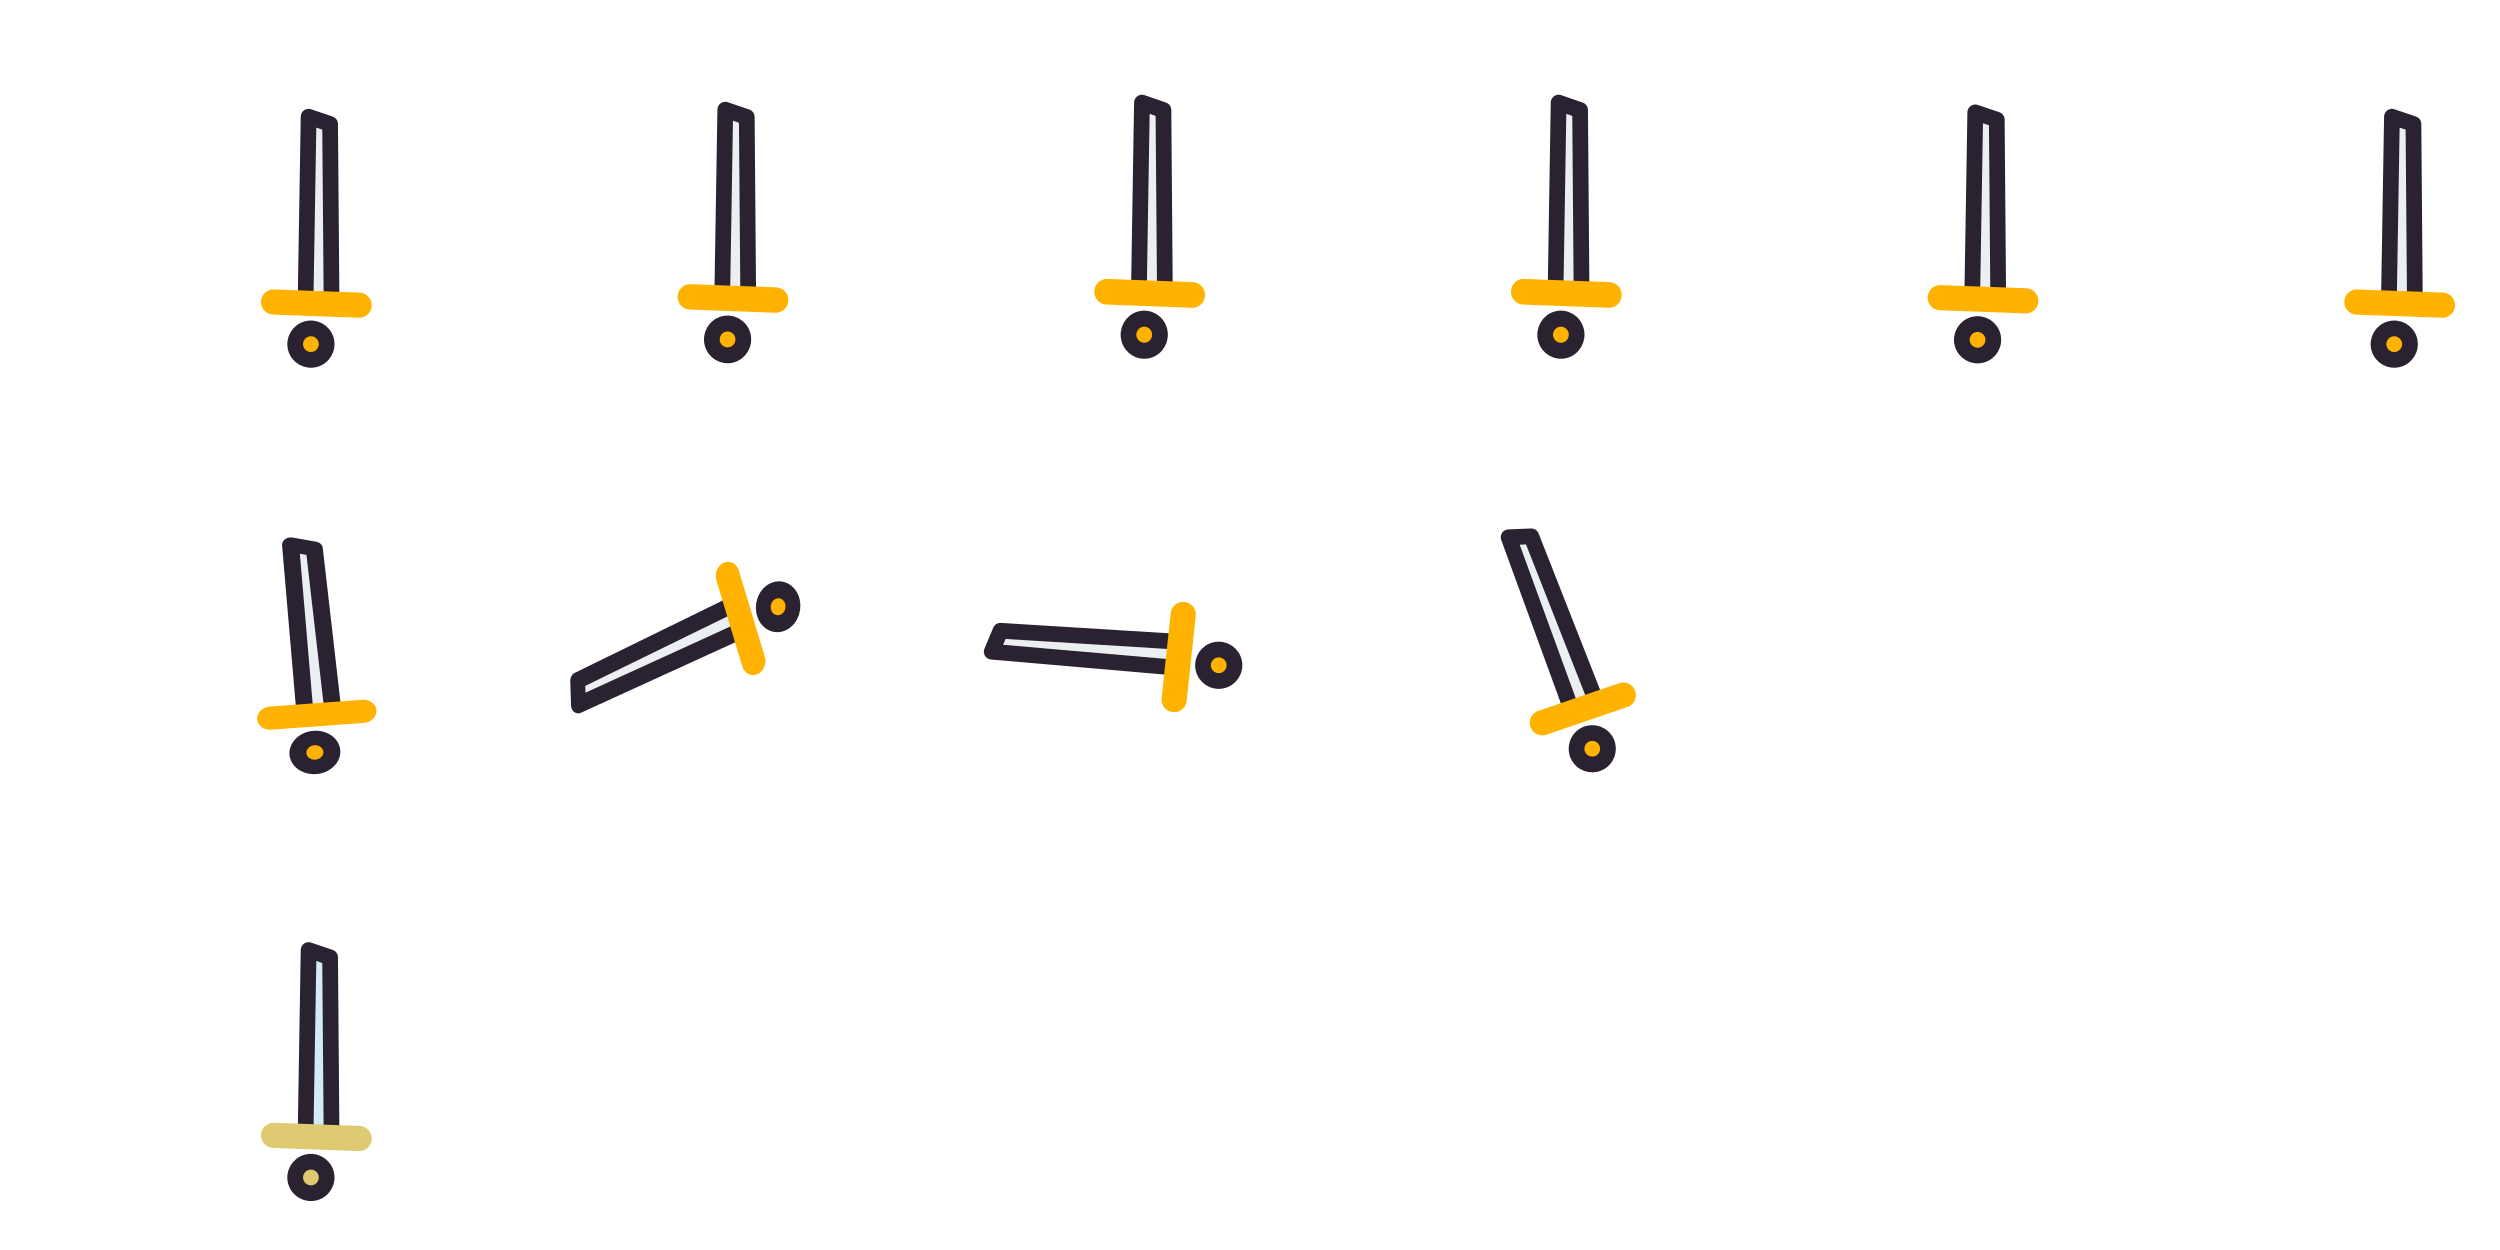
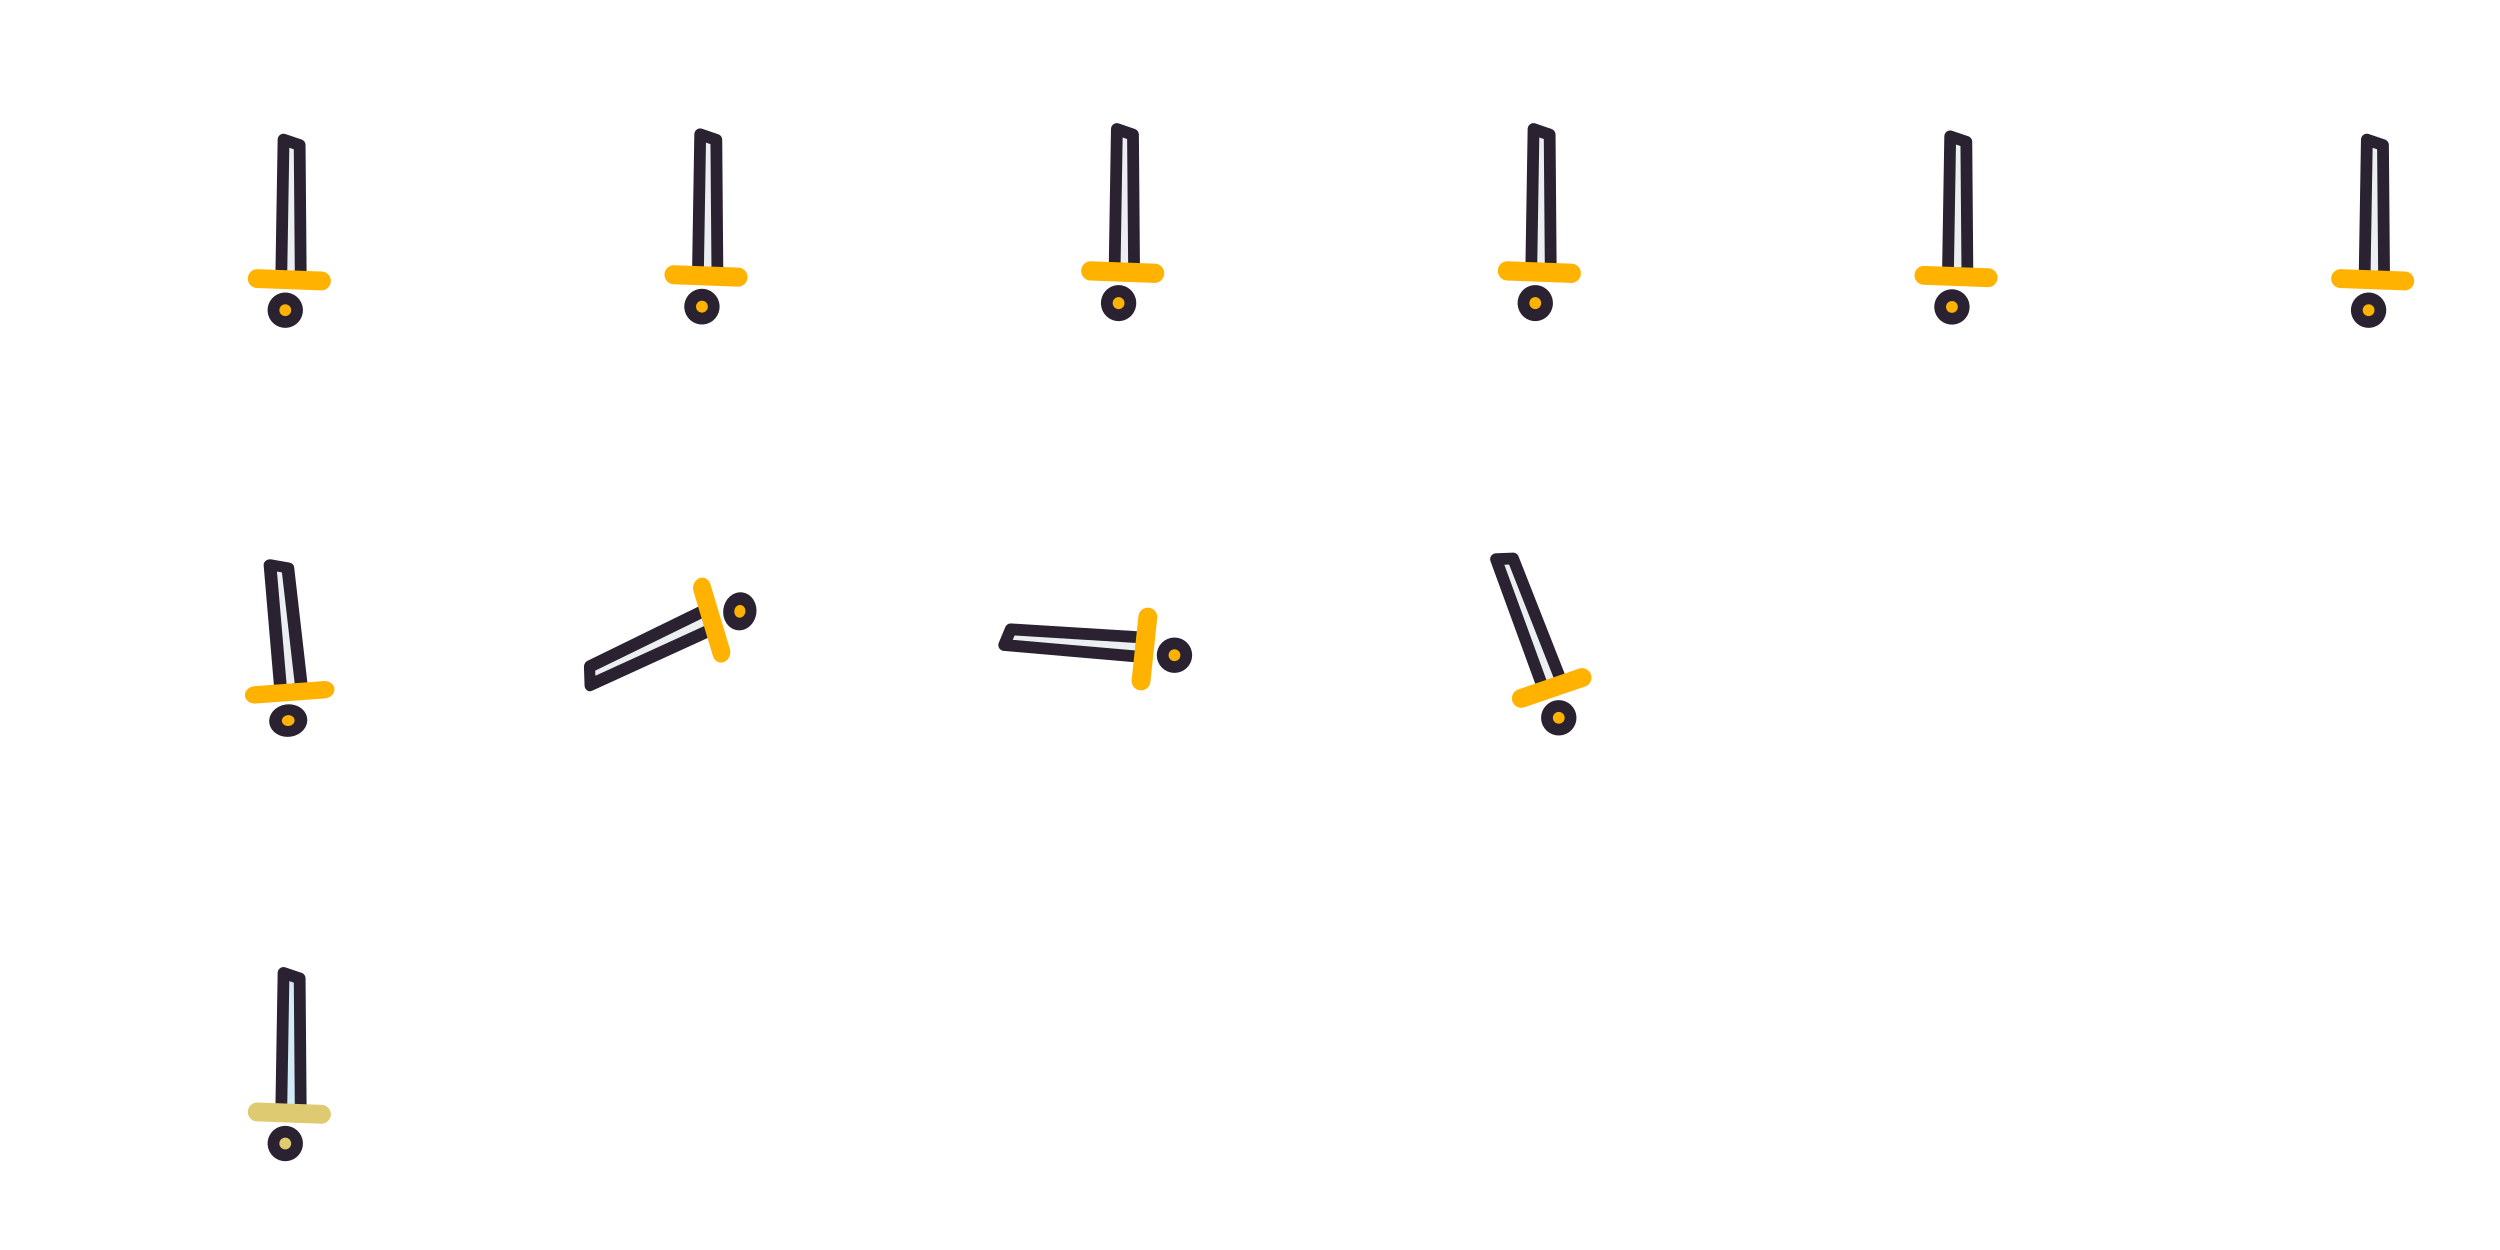
- <svg xmlns="http://www.w3.org/2000/svg" width="576" height="288" viewBox="0 0 576 288">
-   <g transform="translate(0 0)">
+ <svg xmlns="http://www.w3.org/2000/svg" width="768" height="384" viewBox="0 0 768 384">
+   <g transform="translate(16 16)">
    <g transform="translate(48 88) rotate(0) scale(1 1) translate(-48 -88)">
      <g transform="rotate(-15 67 62)">
        <g transform="translate(67 77) scale(1.45)">
          <path d="M1,-5 L9,-33 L12,-31 L5,-4 Z" fill="#eceff1" stroke="#2a2230" stroke-width="2.5" stroke-linejoin="round" stroke-linecap="round" />
          <path d="M-4,-6 L9,-2" fill="none" stroke="#ffb300" stroke-width="4" stroke-linejoin="round" stroke-linecap="round" />
          <circle cx="0" cy="2" r="2.5" fill="#ffb300" stroke="#2a2230" stroke-width="2.5" />
        </g>
      </g>
    </g>
  </g>
-   <g transform="translate(96 0)">
+   <g transform="translate(144 16)">
    <g transform="translate(48 87) rotate(0) scale(1 1.01) translate(-48 -88)">
      <g transform="rotate(-15 67 62)">
        <g transform="translate(67 77) scale(1.45)">
          <path d="M1,-5 L9,-33 L12,-31 L5,-4 Z" fill="#eceff1" stroke="#2a2230" stroke-width="2.5" stroke-linejoin="round" stroke-linecap="round" />
          <path d="M-4,-6 L9,-2" fill="none" stroke="#ffb300" stroke-width="4" stroke-linejoin="round" stroke-linecap="round" />
          <circle cx="0" cy="2" r="2.5" fill="#ffb300" stroke="#2a2230" stroke-width="2.5" />
        </g>
      </g>
    </g>
  </g>
-   <g transform="translate(192 0)">
+   <g transform="translate(272 16)">
    <g transform="translate(48 86) rotate(0) scale(1 1.02) translate(-48 -88)">
      <g transform="rotate(-15 67 62)">
        <g transform="translate(67 77) scale(1.45)">
          <path d="M1,-5 L9,-33 L12,-31 L5,-4 Z" fill="#eceff1" stroke="#2a2230" stroke-width="2.5" stroke-linejoin="round" stroke-linecap="round" />
          <path d="M-4,-6 L9,-2" fill="none" stroke="#ffb300" stroke-width="4" stroke-linejoin="round" stroke-linecap="round" />
          <circle cx="0" cy="2" r="2.5" fill="#ffb300" stroke="#2a2230" stroke-width="2.5" />
        </g>
      </g>
    </g>
  </g>
-   <g transform="translate(288 0)">
+   <g transform="translate(400 16)">
    <g transform="translate(48 86) rotate(0) scale(1 1.02) translate(-48 -88)">
      <g transform="rotate(-15 67 62)">
        <g transform="translate(67 77) scale(1.45)">
          <path d="M1,-5 L9,-33 L12,-31 L5,-4 Z" fill="#eceff1" stroke="#2a2230" stroke-width="2.5" stroke-linejoin="round" stroke-linecap="round" />
          <path d="M-4,-6 L9,-2" fill="none" stroke="#ffb300" stroke-width="4" stroke-linejoin="round" stroke-linecap="round" />
          <circle cx="0" cy="2" r="2.5" fill="#ffb300" stroke="#2a2230" stroke-width="2.5" />
        </g>
      </g>
    </g>
  </g>
-   <g transform="translate(384 0)">
+   <g transform="translate(528 16)">
    <g transform="translate(48 87) rotate(0) scale(1 1) translate(-48 -88)">
      <g transform="rotate(-15 67 62)">
        <g transform="translate(67 77) scale(1.45)">
          <path d="M1,-5 L9,-33 L12,-31 L5,-4 Z" fill="#eceff1" stroke="#2a2230" stroke-width="2.5" stroke-linejoin="round" stroke-linecap="round" />
          <path d="M-4,-6 L9,-2" fill="none" stroke="#ffb300" stroke-width="4" stroke-linejoin="round" stroke-linecap="round" />
          <circle cx="0" cy="2" r="2.5" fill="#ffb300" stroke="#2a2230" stroke-width="2.5" />
        </g>
      </g>
    </g>
  </g>
-   <g transform="translate(480 0)">
+   <g transform="translate(656 16)">
    <g transform="translate(48 88) rotate(0) scale(1 1) translate(-48 -88)">
      <g transform="rotate(-15 67 62)">
        <g transform="translate(67 77) scale(1.45)">
          <path d="M1,-5 L9,-33 L12,-31 L5,-4 Z" fill="#eceff1" stroke="#2a2230" stroke-width="2.5" stroke-linejoin="round" stroke-linecap="round" />
          <path d="M-4,-6 L9,-2" fill="none" stroke="#ffb300" stroke-width="4" stroke-linejoin="round" stroke-linecap="round" />
          <circle cx="0" cy="2" r="2.5" fill="#ffb300" stroke="#2a2230" stroke-width="2.5" />
        </g>
      </g>
    </g>
  </g>
-   <g transform="translate(0 96)">
+   <g transform="translate(16 144)">
    <g transform="translate(48 88) rotate(-6) scale(1.08 0.92) translate(-48 -88)">
      <g transform="rotate(-15 67 62)">
        <g transform="translate(67 77) scale(1.45)">
          <path d="M1,-5 L9,-33 L12,-31 L5,-4 Z" fill="#eceff1" stroke="#2a2230" stroke-width="2.5" stroke-linejoin="round" stroke-linecap="round" />
          <path d="M-4,-6 L9,-2" fill="none" stroke="#ffb300" stroke-width="4" stroke-linejoin="round" stroke-linecap="round" />
          <circle cx="0" cy="2" r="2.5" fill="#ffb300" stroke="#2a2230" stroke-width="2.5" />
        </g>
      </g>
    </g>
  </g>
-   <g transform="translate(96 96)">
+   <g transform="translate(144 144)">
    <g transform="translate(48 81) rotate(8) scale(0.94 1.08) translate(-48 -88)">
      <g transform="rotate(-135 67 62)">
        <g transform="translate(67 77) scale(1.45)">
          <path d="M1,-5 L9,-33 L12,-31 L5,-4 Z" fill="#eceff1" stroke="#2a2230" stroke-width="2.5" stroke-linejoin="round" stroke-linecap="round" />
          <path d="M-4,-6 L9,-2" fill="none" stroke="#ffb300" stroke-width="4" stroke-linejoin="round" stroke-linecap="round" />
          <circle cx="0" cy="2" r="2.5" fill="#ffb300" stroke="#2a2230" stroke-width="2.5" />
        </g>
      </g>
    </g>
  </g>
-   <g transform="translate(192 96)">
+   <g transform="translate(272 144)">
    <g transform="translate(48 83) rotate(10) scale(1 1) translate(-48 -88)">
      <g transform="rotate(-111 67 62)">
        <g transform="translate(67 77) scale(1.45)">
          <path d="M1,-5 L9,-33 L12,-31 L5,-4 Z" fill="#eceff1" stroke="#2a2230" stroke-width="2.5" stroke-linejoin="round" stroke-linecap="round" />
          <path d="M-4,-6 L9,-2" fill="none" stroke="#ffb300" stroke-width="4" stroke-linejoin="round" stroke-linecap="round" />
          <circle cx="0" cy="2" r="2.5" fill="#ffb300" stroke="#2a2230" stroke-width="2.5" />
        </g>
      </g>
    </g>
  </g>
-   <g transform="translate(288 96)">
+   <g transform="translate(400 144)">
    <g transform="translate(48 87) rotate(3) scale(1 1) translate(-48 -88)">
      <g transform="rotate(-39 67 62)">
        <g transform="translate(67 77) scale(1.45)">
          <path d="M1,-5 L9,-33 L12,-31 L5,-4 Z" fill="#eceff1" stroke="#2a2230" stroke-width="2.5" stroke-linejoin="round" stroke-linecap="round" />
          <path d="M-4,-6 L9,-2" fill="none" stroke="#ffb300" stroke-width="4" stroke-linejoin="round" stroke-linecap="round" />
          <circle cx="0" cy="2" r="2.5" fill="#ffb300" stroke="#2a2230" stroke-width="2.5" />
        </g>
      </g>
    </g>
  </g>
-   <g transform="translate(0 192)">
+   <g transform="translate(16 272)">
    <g transform="translate(48 88) rotate(0) scale(1 1) translate(-48 -88)">
      <g transform="rotate(-15 67 62)">
        <g transform="translate(67 77) scale(1.45)">
          <path d="M1,-5 L9,-33 L12,-31 L5,-4 Z" fill="#d2ebf6" stroke="#2a2230" stroke-width="2.5" stroke-linejoin="round" stroke-linecap="round" />
          <path d="M-4,-6 L9,-2" fill="none" stroke="#ddca71" stroke-width="4" stroke-linejoin="round" stroke-linecap="round" />
          <circle cx="0" cy="2" r="2.5" fill="#ddca71" stroke="#2a2230" stroke-width="2.5" />
        </g>
      </g>
    </g>
  </g>
</svg>
